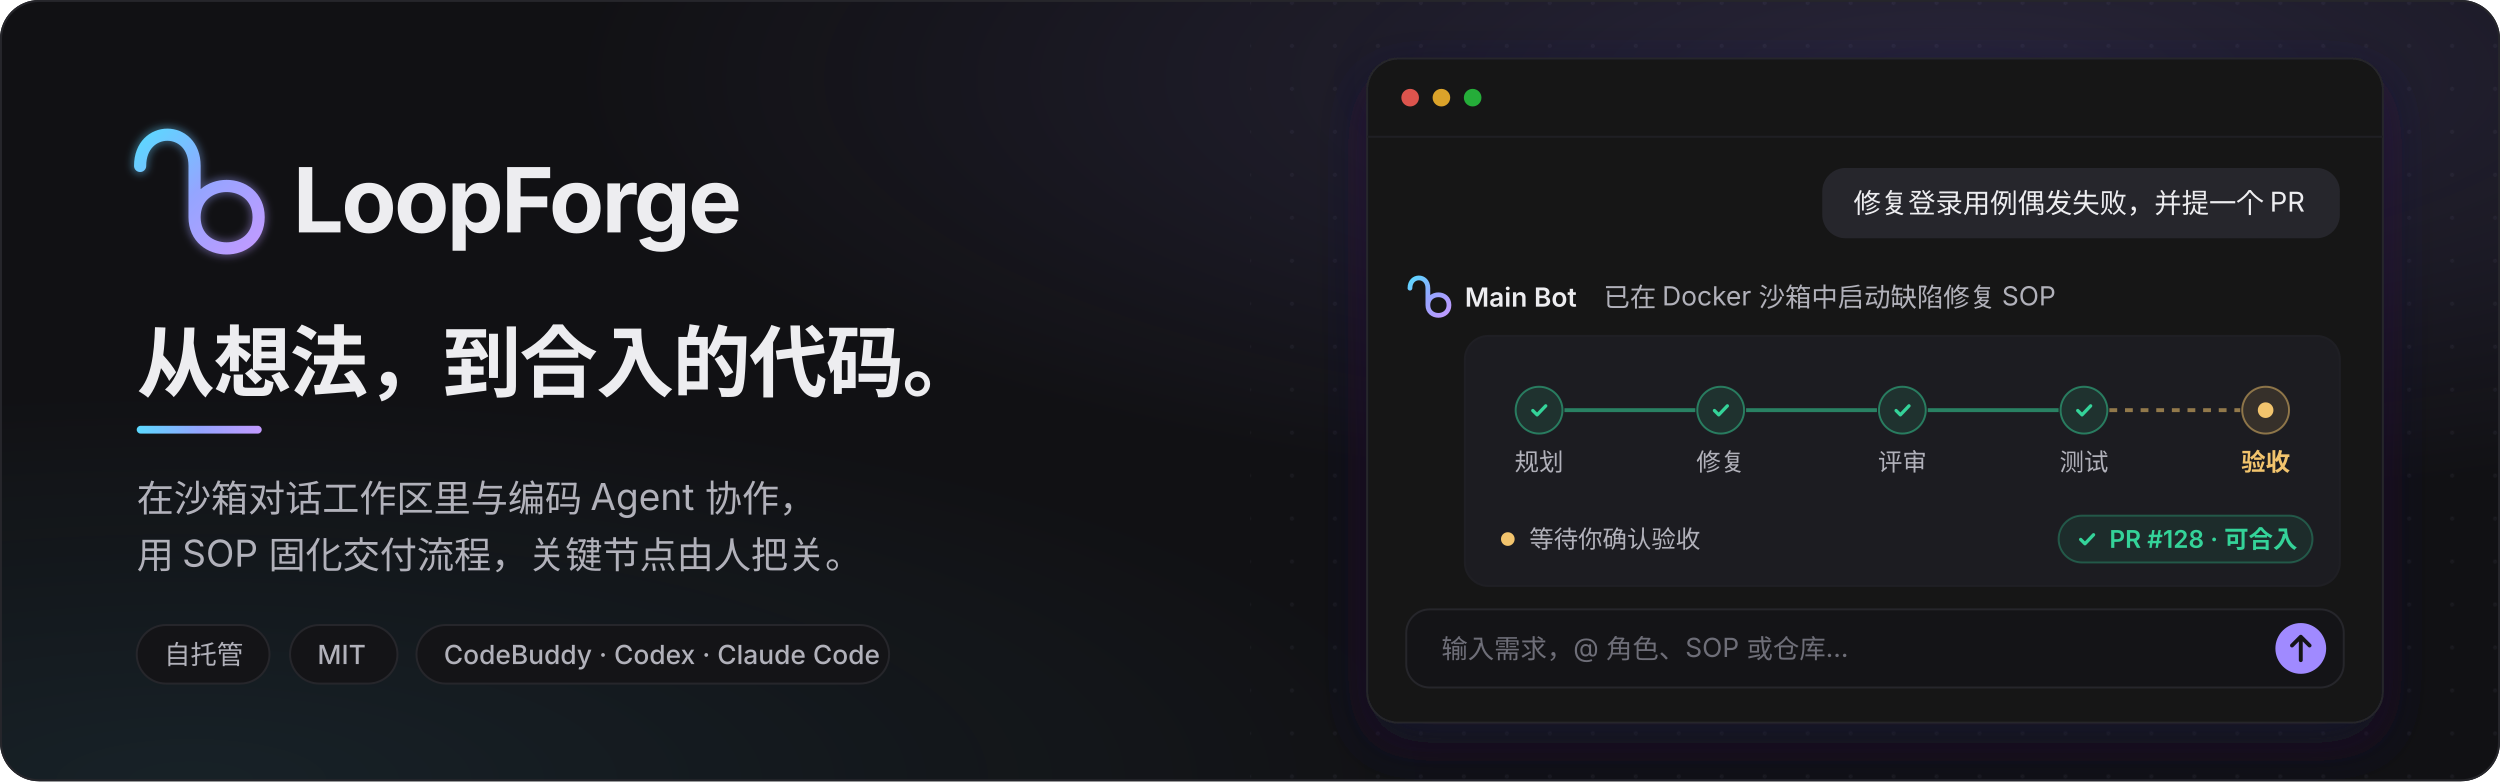
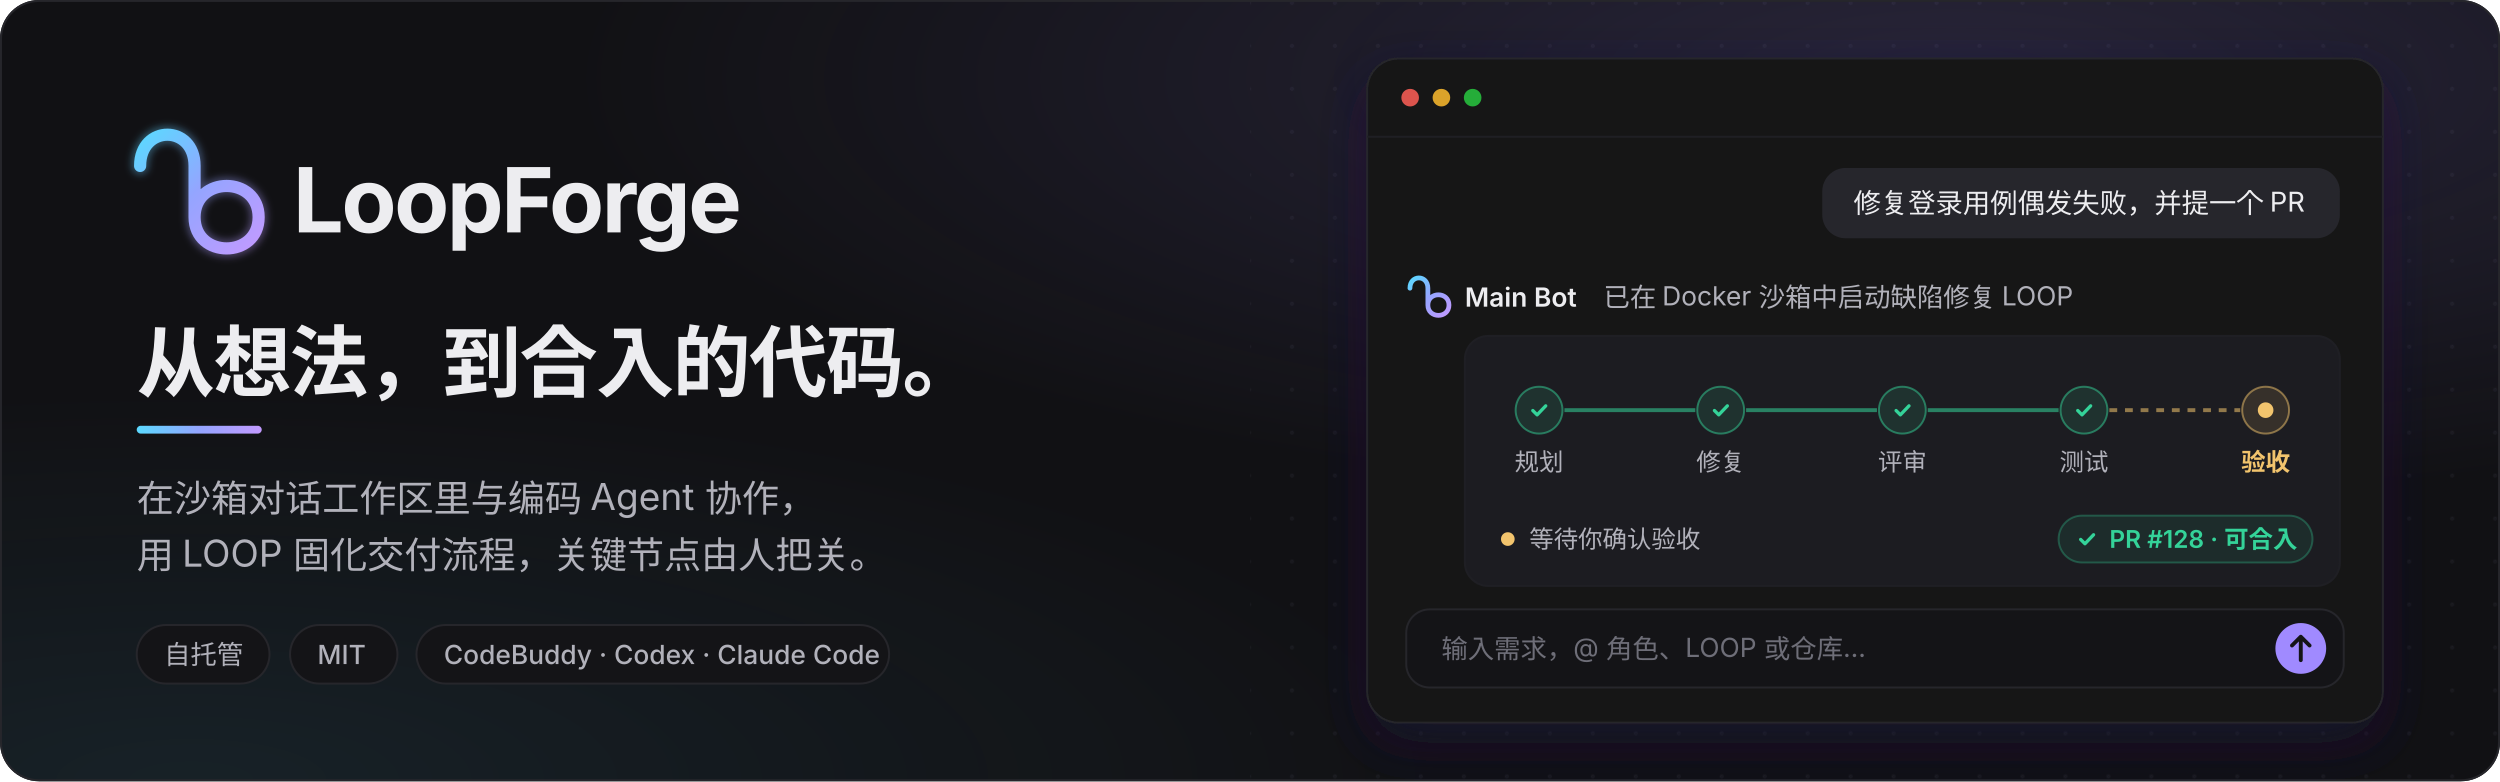
<svg xmlns="http://www.w3.org/2000/svg" width="1280" height="400" viewBox="0 0 1280 400" role="img" aria-labelledby="title">
  <defs>
    <linearGradient id="mark" x1="19" y1="20" x2="93" y2="93" gradientUnits="userSpaceOnUse">
      <stop stop-color="#5bd9ff" />
      <stop offset=".48" stop-color="#94a5ff" />
      <stop offset="1" stop-color="#c29aff" />
    </linearGradient>
    <linearGradient id="ink" x1="0" x2="1">
      <stop stop-color="#5bd9ff" />
      <stop offset=".5" stop-color="#94a5ff" />
      <stop offset="1" stop-color="#c29aff" />
    </linearGradient>
    <radialGradient id="g1" cx="0.78" cy="0.1" r="0.55">
      <stop stop-color="#a08aff" stop-opacity=".16" />
      <stop offset="1" stop-color="#a08aff" stop-opacity="0" />
    </radialGradient>
    <radialGradient id="g2" cx="0.08" cy="1" r="0.5">
      <stop stop-color="#5bd9ff" stop-opacity=".08" />
      <stop offset="1" stop-color="#5bd9ff" stop-opacity="0" />
    </radialGradient>
    <pattern id="dots" width="22" height="22" patternUnits="userSpaceOnUse">
      <circle cx="1.5" cy="1.5" r="1.1" fill="#1a1a1f" />
    </pattern>
    <filter id="shadow" x="-10%" y="-10%" width="120%" height="130%">
      <feDropShadow dx="0" dy="10" stdDeviation="14" flood-color="#1b1540" flood-opacity=".5" />
    </filter>
    <filter id="blur" x="-60%" y="-60%" width="220%" height="220%">
      <feGaussianBlur stdDeviation="2.4" />
    </filter>
    <clipPath id="frame">
      <rect width="1280" height="400" rx="20" />
    </clipPath>
  </defs>
  <g clip-path="url(#frame)">
    <rect width="1280" height="400" fill="#111114" />
    <rect x="640" width="640" height="400" fill="url(#dots)" opacity=".9" />
    <rect width="1280" height="400" fill="url(#g1)" />
    <rect width="1280" height="400" fill="url(#g2)" />
  </g>
  <rect x=".5" y=".5" width="1279" height="399" rx="19.5" fill="none" stroke="#26262b" />
  <g font-family="Inter, -apple-system, BlinkMacSystemFont, 'Segoe UI', 'PingFang SC', 'Noto Sans SC', 'Microsoft YaHei', sans-serif">
    <g transform="translate(66 62) scale(.82) translate(-12 -12)">
      <path d="M53 72 C53 59 63 52.5 73 52.5 C83 52.5 93 59 93 72 C93 85 83 91.5 73 91.5 C63 91.5 53 85 53 72 C53 66.667 53 61.333 53 56 C53 50.667 53 45.333 53 40 C53 27 44.5 20.5 36 20.5 C27.5 20.5 19 27 19 40" stroke="url(#mark)" stroke-width="11" stroke-linecap="round" fill="none" opacity=".35" filter="url(#blur)" />
      <path d="M53 72 C53 59 63 52.5 73 52.5 C83 52.5 93 59 93 72 C93 85 83 91.5 73 91.5 C63 91.5 53 85 53 72 C53 66.667 53 61.333 53 56 C53 50.667 53 45.333 53 40 C53 27 44.5 20.5 36 20.5 C27.5 20.5 19 27 19 40" stroke="url(#mark)" stroke-width="7.6" stroke-linecap="round" stroke-linejoin="round" fill="none" />
    </g>
    <text x="150" y="119" fill="#ededf0" font-size="46" font-weight="700" letter-spacing="-1.2">LoopForge</text>
    <text x="70" y="200" fill="#ededf0" font-size="40" font-weight="650" letter-spacing="-.8">从想法，到合入的代码。</text>
    <rect x="70" y="218" width="64" height="4" rx="2" fill="url(#ink)" />
    <text x="70" y="262" fill="#b1b1ba" font-size="19">在沙箱对话工作区里与编码 Agent 协作，</text>
-     <text x="70" y="291" fill="#b1b1ba" font-size="19">用 SOP 固化交付流程，关键节点由人把关。</text>
+     <text x="70" y="291" fill="#b1b1ba" font-size="19">用 LOOP 固化交付流程，关键节点由人把关。</text>
    <rect x="70" y="320" width="68" height="30" rx="15" fill="#141417" stroke="#26262b" />
    <text x="84" y="340" fill="#b1b1ba" font-size="13.5" font-weight="500">自托管</text>
    <rect x="148.5" y="320" width="55" height="30" rx="15" fill="#141417" stroke="#26262b" />
    <text x="162.5" y="340" fill="#b1b1ba" font-size="13.5" font-weight="500">MIT</text>
    <rect x="213.23" y="320" width="242" height="30" rx="15" fill="#141417" stroke="#26262b" />
    <text x="227.23" y="340" fill="#b1b1ba" font-size="13.5" font-weight="500">CodeBuddy · Codex · Claude Code</text>
    <g filter="url(#shadow)">
      <rect x="700" y="30" width="520" height="340" rx="16" fill="#141417" stroke="#26262b" />
    </g>
    <circle cx="722" cy="50" r="4.5" fill="#ff5f57" opacity=".85" />
    <circle cx="738" cy="50" r="4.5" fill="#febc2e" opacity=".85" />
    <circle cx="754" cy="50" r="4.5" fill="#28c840" opacity=".85" />
    <path d="M700 70h520" stroke="#1f1f24" />
    <rect x="933" y="86" width="265" height="36" rx="12" fill="#26262c" />
    <text x="949" y="109" fill="#ededf0" font-size="14">修复登录用例偶发失败，并提一个 PR</text>
    <g transform="translate(720 140) scale(.27) translate(-12 -12)">
      <path d="M53 72 C53 59 63 52.5 73 52.5 C83 52.5 93 59 93 72 C93 85 83 91.5 73 91.5 C63 91.5 53 85 53 72 C53 66.667 53 61.333 53 56 C53 50.667 53 45.333 53 40 C53 27 44.5 20.5 36 20.5 C27.5 20.5 19 27 19 40" stroke="url(#mark)" stroke-width="9" stroke-linecap="round" fill="none" />
    </g>
    <text x="750" y="157" fill="#ededf0" font-size="13.5" font-weight="600">Main Bot</text>
-     <text x="821" y="157" fill="#b1b1ba" font-size="13.5">已在 Docker 沙箱中启动缺陷修复 SOP</text>
+     <text x="821" y="157" fill="#b1b1ba" font-size="13.5">已在 Docker 沙箱中启动缺陷修复 LOOP</text>
    <rect x="750" y="172" width="448" height="128" rx="12" fill="#1c1c21" stroke="#1f1f24" />
    <path d="M801.0 210H868.0" stroke="#34d399" stroke-opacity=".55" stroke-width="2" />
    <path d="M894.0 210H961.0" stroke="#34d399" stroke-opacity=".55" stroke-width="2" />
    <path d="M987.0 210H1054.0" stroke="#34d399" stroke-opacity=".55" stroke-width="2" />
    <path d="M1080.0 210H1147.0" stroke="#f2c46d" stroke-opacity=".55" stroke-width="2" stroke-dasharray="4 4" />
    <circle cx="788.0" cy="210" r="12" fill="#34d399" fill-opacity=".12" stroke="#34d399" stroke-opacity=".5" />
    <path d="M784.8 210.2l2.2 2.2 4.4-4.6" fill="none" stroke="#34d399" stroke-width="1.7" stroke-linecap="round" stroke-linejoin="round" />
    <text x="775.5" y="241" fill="#b1b1ba" font-size="12.5" font-weight="500">规划</text>
    <circle cx="881.0" cy="210" r="12" fill="#34d399" fill-opacity=".12" stroke="#34d399" stroke-opacity=".5" />
    <path d="M877.8 210.2l2.2 2.2 4.4-4.6" fill="none" stroke="#34d399" stroke-width="1.7" stroke-linecap="round" stroke-linejoin="round" />
    <text x="868.5" y="241" fill="#b1b1ba" font-size="12.5" font-weight="500">修复</text>
    <circle cx="974.0" cy="210" r="12" fill="#34d399" fill-opacity=".12" stroke="#34d399" stroke-opacity=".5" />
    <path d="M970.8 210.2l2.2 2.2 4.4-4.6" fill="none" stroke="#34d399" stroke-width="1.7" stroke-linecap="round" stroke-linejoin="round" />
    <text x="961.5" y="241" fill="#b1b1ba" font-size="12.5" font-weight="500">评审</text>
    <circle cx="1067.0" cy="210" r="12" fill="#34d399" fill-opacity=".12" stroke="#34d399" stroke-opacity=".5" />
    <path d="M1063.8 210.2l2.2 2.2 4.4-4.6" fill="none" stroke="#34d399" stroke-width="1.7" stroke-linecap="round" stroke-linejoin="round" />
    <text x="1054.5" y="241" fill="#b1b1ba" font-size="12.5" font-weight="500">测试</text>
    <circle cx="1160.0" cy="210" r="12" fill="#f2c46d" fill-opacity=".12" stroke="#f2c46d" stroke-opacity=".5" />
    <circle cx="1160.0" cy="210" r="4" fill="#f2c46d" />
    <text x="1147.5" y="241" fill="#f2c46d" font-size="12.5" font-weight="600">验收</text>
    <circle cx="772" cy="276" r="3.5" fill="#f2c46d" />
    <text x="783" y="280.5" fill="#b1b1ba" font-size="12.5">等待你确认验收</text>
    <rect x="1054" y="264" width="130" height="24" rx="12" fill="#34d399" fill-opacity=".09" stroke="#34d399" stroke-opacity=".3" />
    <path d="M1065.3 276.2l2.2 2.2 4.4-4.6" fill="none" stroke="#34d399" stroke-width="1.7" stroke-linecap="round" stroke-linejoin="round" />
    <text x="1080" y="280.5" fill="#34d399" font-size="12.5" font-weight="600">PR #128 · 可合入</text>
    <rect x="720" y="312" width="480" height="40" rx="12" fill="#141417" stroke="#26262b" />
-     <text x="738" y="337" fill="#6e6e78" font-size="13.5">输入需求，@ 角色、SOP 或仓库…</text>
+     <text x="738" y="337" fill="#6e6e78" font-size="13.5">输入需求，@ 角色、LOOP 或仓库…</text>
    <circle cx="1178" cy="332" r="13" fill="#a08aff" />
    <path d="M1178 338v-12m-4.5 4.5 4.5-4.5 4.5 4.5" fill="none" stroke="#141417" stroke-width="2" stroke-linecap="round" stroke-linejoin="round" />
  </g>
</svg>
